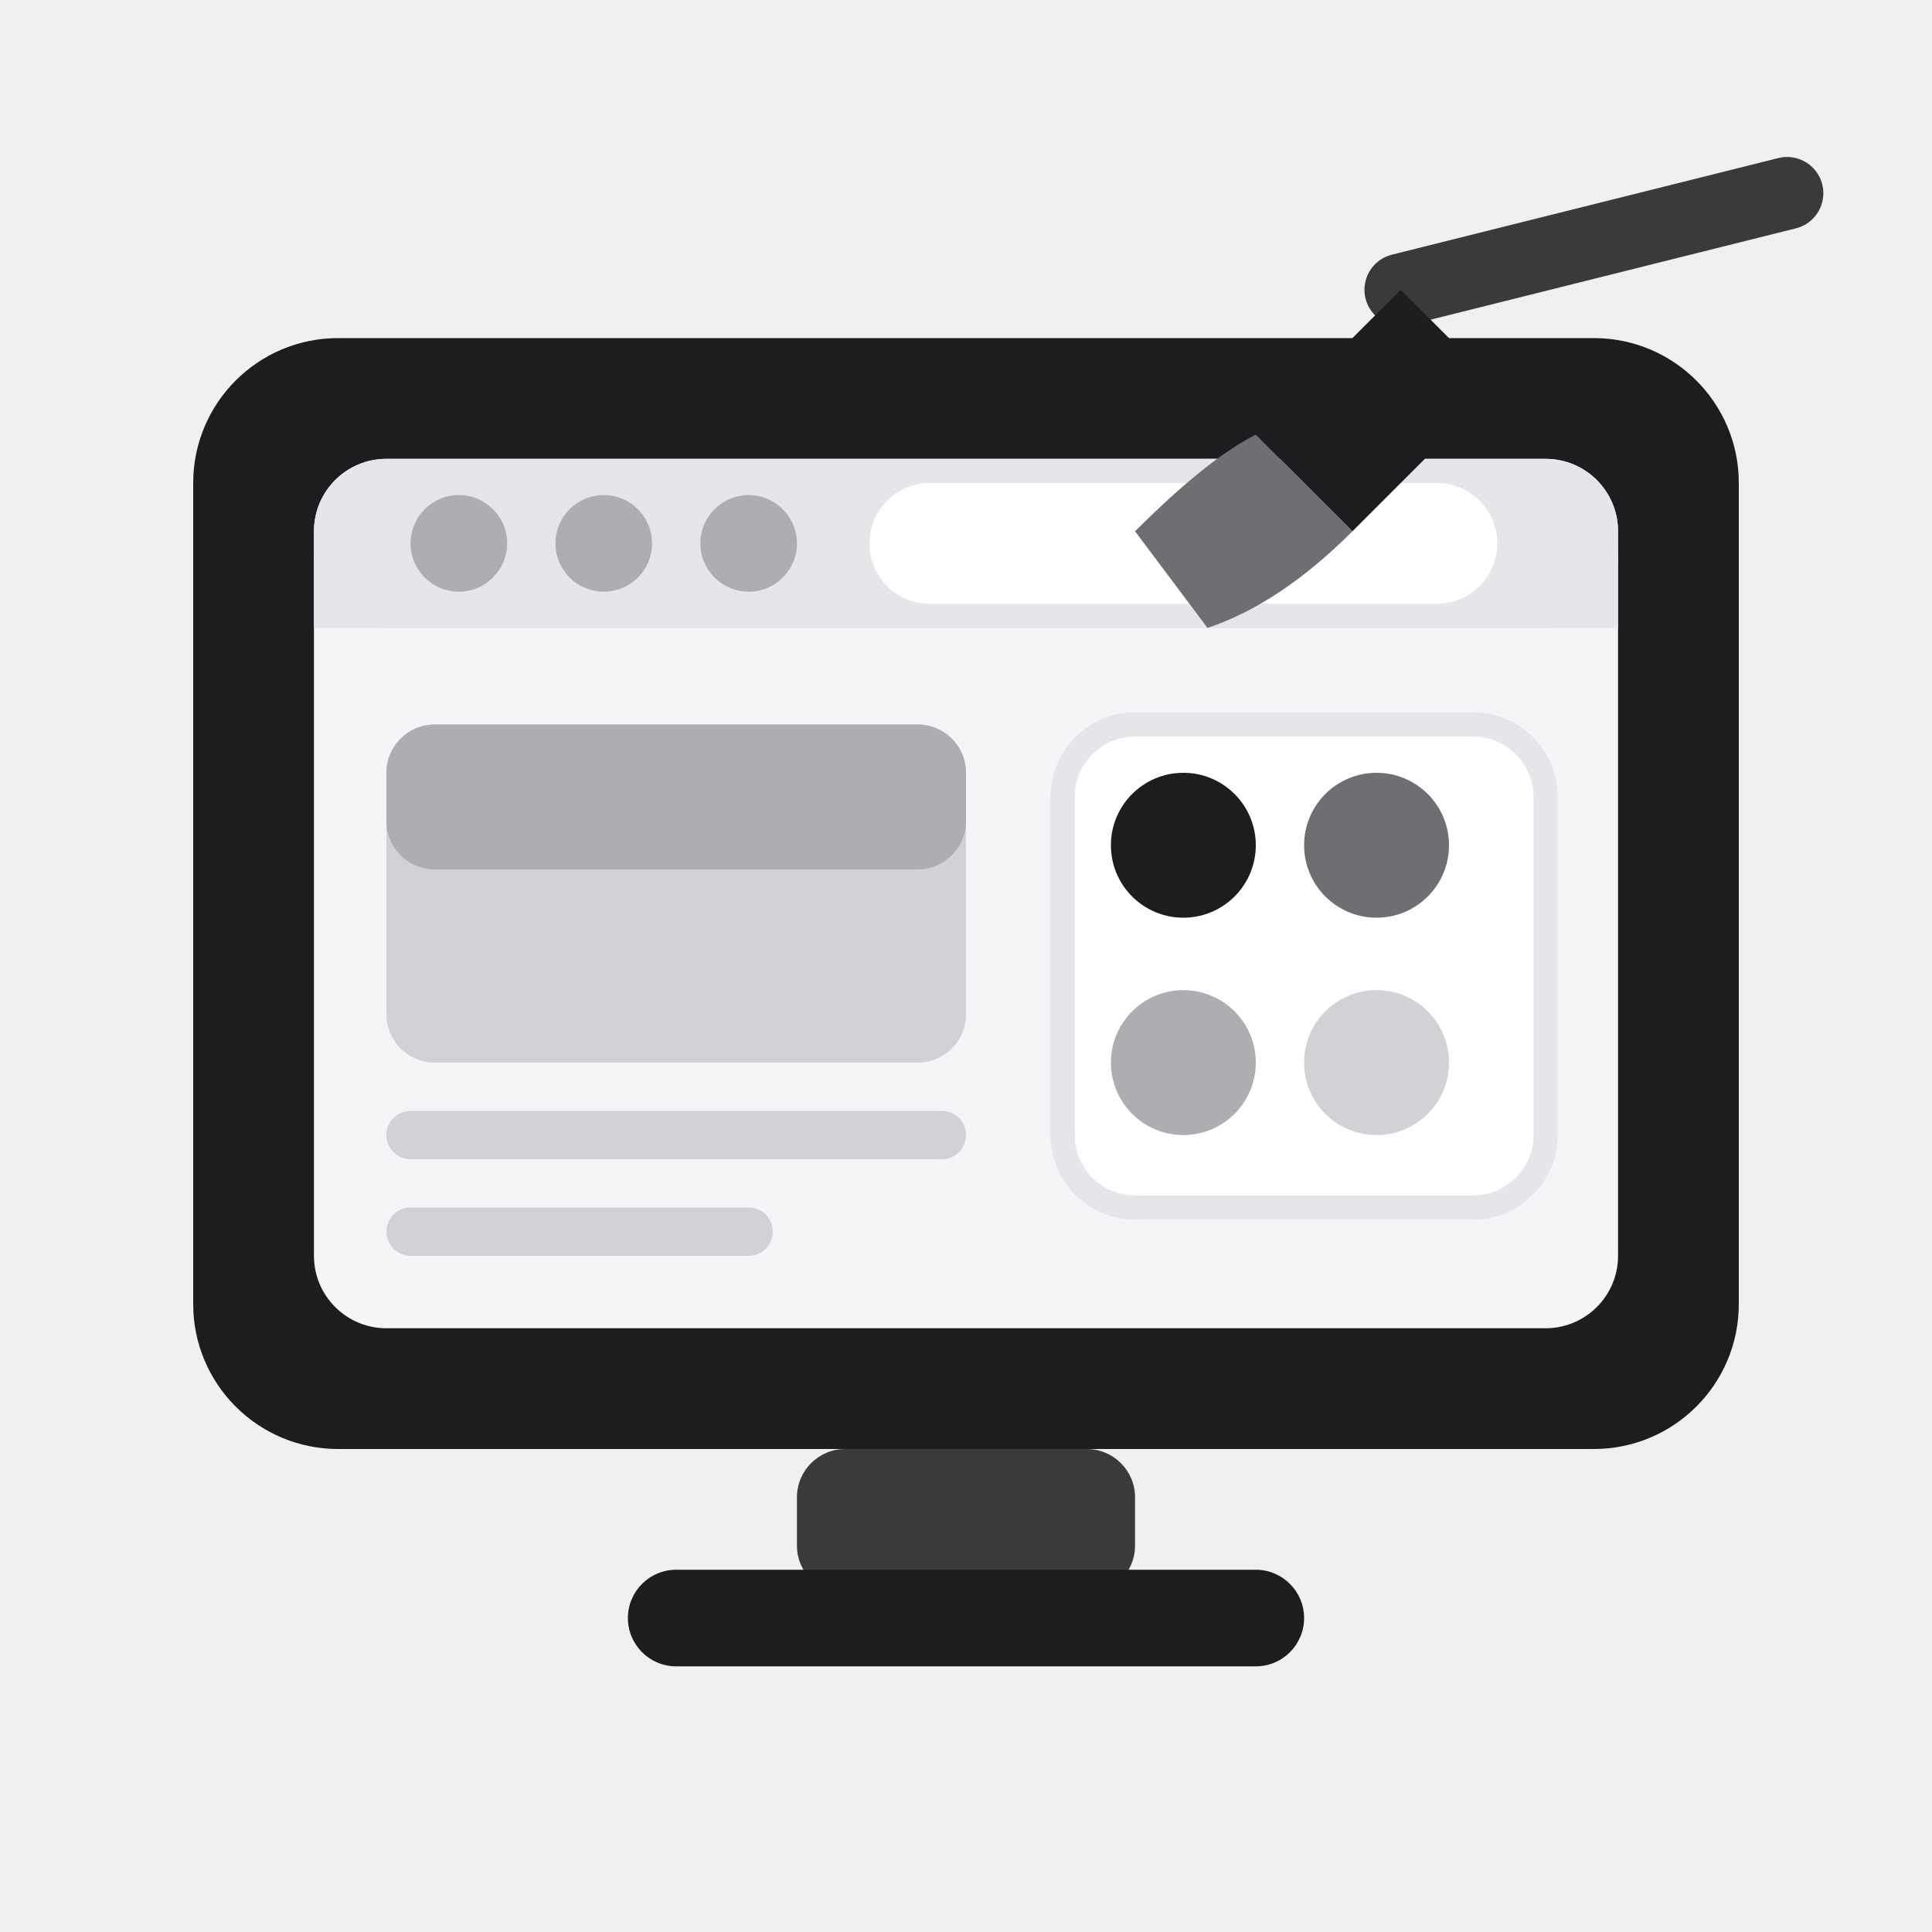
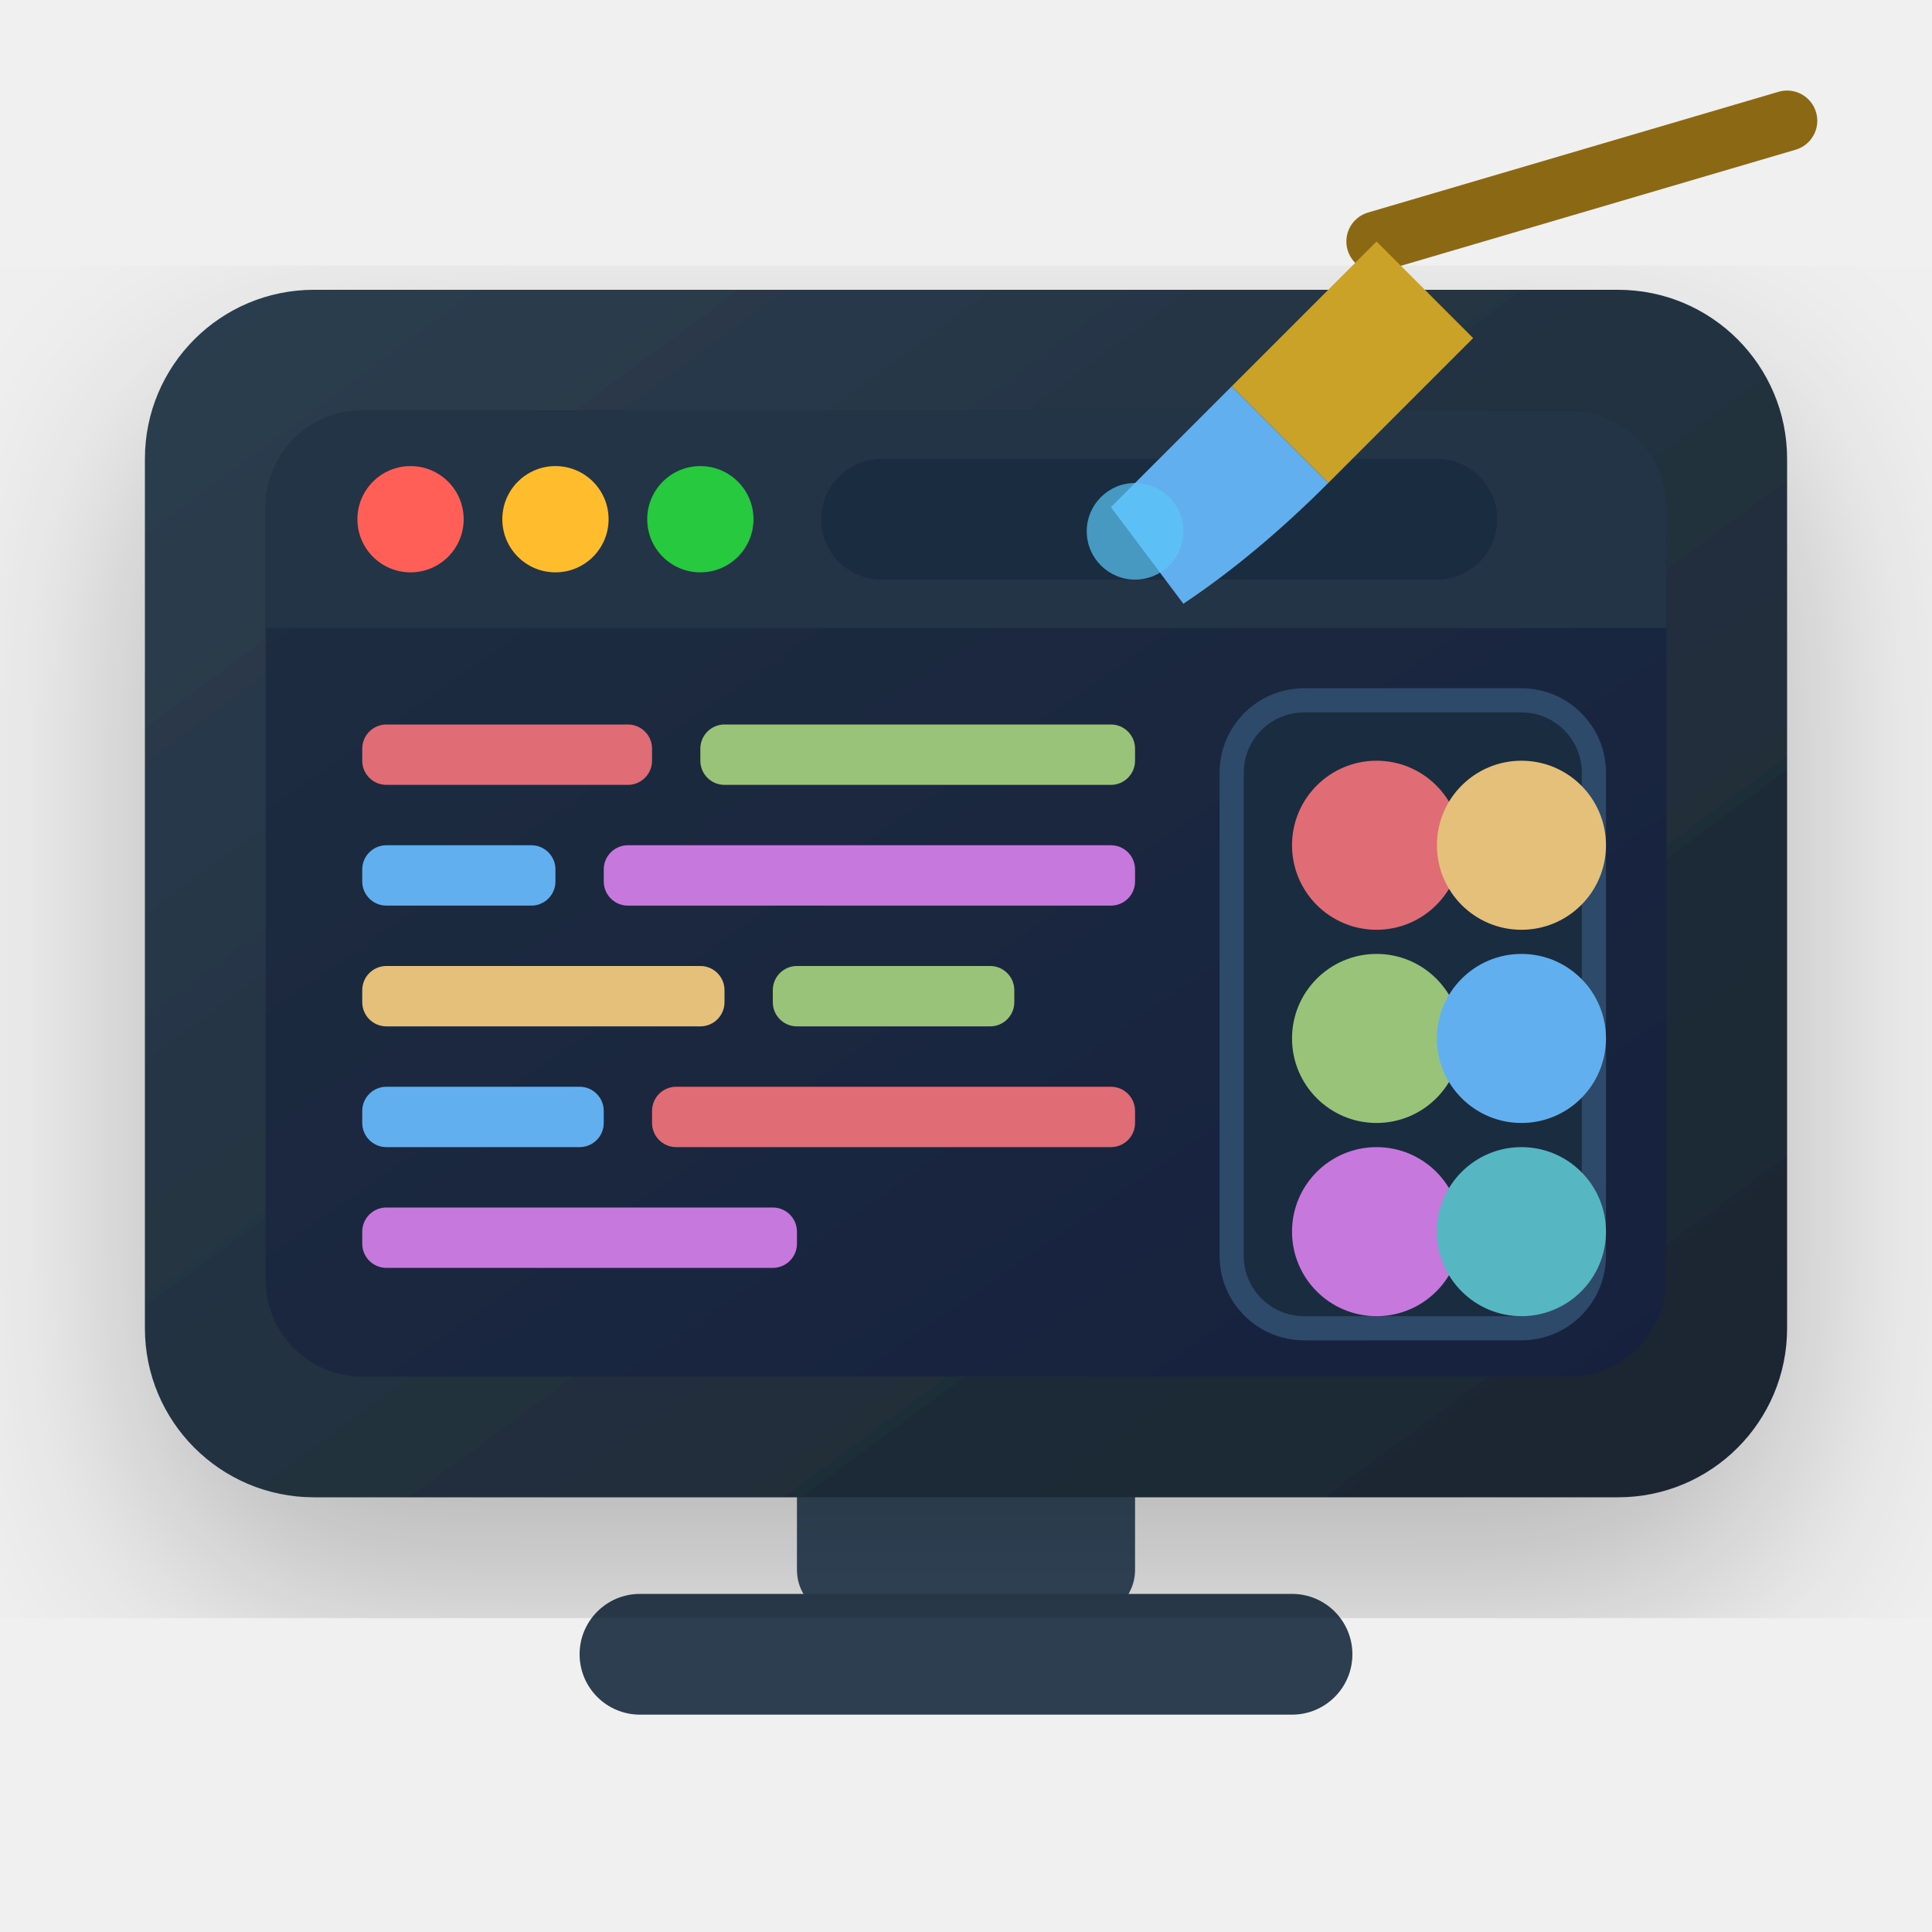
<svg xmlns="http://www.w3.org/2000/svg" viewBox="0 0 80 80">
-   <rect x="33" y="60" width="14" height="6" rx="2" fill="#3a3a3c" />
-   <rect x="26" y="65" width="28" height="4" rx="2" fill="#1d1d1f" />
-   <rect x="8" y="14" width="64" height="46" rx="6" fill="#1d1d1f" />
-   <rect x="13" y="19" width="54" height="36" rx="3" fill="#f5f5f7" />
-   <rect x="13" y="19" width="54" height="7" rx="3" fill="#e5e5ea" />
-   <rect x="13" y="23" width="54" height="3" fill="#e5e5ea" />
-   <circle cx="19" cy="22.5" r="2" fill="#aeaeb2" />
-   <circle cx="25" cy="22.5" r="2" fill="#aeaeb2" />
-   <circle cx="31" cy="22.5" r="2" fill="#aeaeb2" />
-   <rect x="36" y="20" width="26" height="5" rx="2.5" fill="white" />
-   <rect x="16" y="30" width="24" height="14" rx="2" fill="#d1d1d6" />
-   <rect x="16" y="30" width="24" height="6" rx="2" fill="#aeaeb2" />
-   <rect x="16" y="46" width="24" height="2" rx="1" fill="#d1d1d6" />
-   <rect x="16" y="50" width="16" height="2" rx="1" fill="#d1d1d6" />
-   <rect x="44" y="30" width="20" height="20" rx="3" fill="white" stroke="#e5e5ea" stroke-width="1" />
-   <circle cx="49" cy="35" r="3" fill="#1d1d1f" />
-   <circle cx="57" cy="35" r="3" fill="#6e6e73" />
-   <circle cx="49" cy="44" r="3" fill="#aeaeb2" />
-   <circle cx="57" cy="44" r="3" fill="#d1d1d6" />
-   <line x1="58" y1="12" x2="74" y2="8" stroke="#3a3a3c" stroke-width="3" stroke-linecap="round" />
-   <path d="M52 18 L58 12 L62 16 L56 22 Z" fill="#1d1d1f" />
-   <path d="M47 22 Q50 19 52 18 L56 22 Q53 25 50 26 Z" fill="#6e6e73" />
+   <defs>
+     <linearGradient id="monGrad" x1="0%" y1="0%" x2="100%" y2="100%">
+       <stop offset="0%" stop-color="#2c3e50" />
+       <stop offset="100%" stop-color="#1a252f" />
+     </linearGradient>
+     <linearGradient id="screenGrad" x1="0%" y1="0%" x2="100%" y2="100%">
+       <stop offset="0%" stop-color="#1e2d40" />
+       <stop offset="100%" stop-color="#16213e" />
+     </linearGradient>
+     <filter id="s">
+       <feDropShadow dx="0" dy="4" stdDeviation="5" flood-opacity="0.25" />
+     </filter>
+   </defs>
+   <rect x="33" y="60" width="14" height="7" rx="2" fill="#34495e" />
+   <rect x="24" y="66" width="32" height="5" rx="2.5" fill="#2c3e50" />
+   <rect x="6" y="12" width="68" height="50" rx="7" fill="url(#monGrad)" filter="url(#s)" />
+   <rect x="11" y="17" width="58" height="40" rx="4" fill="url(#screenGrad)" />
+   <rect x="11" y="17" width="58" height="9" rx="4" fill="#243447" />
+   <rect x="11" y="22" width="58" height="4" fill="#243447" />
+   <circle cx="17" cy="21.5" r="2.2" fill="#ff5f56" />
+   <circle cx="23" cy="21.5" r="2.2" fill="#ffbd2e" />
+   <circle cx="29" cy="21.5" r="2.2" fill="#27c93f" />
+   <rect x="34" y="19" width="28" height="5" rx="2.5" fill="#1a2d40" />
+   <rect x="15" y="30" width="12" height="2.5" rx="1" fill="#e06c75" />
+   <rect x="29" y="30" width="18" height="2.5" rx="1" fill="#98c379" />
+   <rect x="15" y="35" width="8" height="2.5" rx="1" fill="#61afef" />
+   <rect x="25" y="35" width="22" height="2.5" rx="1" fill="#c678dd" />
+   <rect x="15" y="40" width="15" height="2.5" rx="1" fill="#e5c07b" />
+   <rect x="32" y="40" width="10" height="2.5" rx="1" fill="#98c379" />
+   <rect x="15" y="45" width="10" height="2.5" rx="1" fill="#61afef" />
+   <rect x="27" y="45" width="20" height="2.5" rx="1" fill="#e06c75" />
+   <rect x="15" y="50" width="18" height="2.5" rx="1" fill="#c678dd" />
+   <rect x="51" y="29" width="15" height="26" rx="3" fill="#1a2d40" stroke="#2d4a6b" stroke-width="1" />
+   <circle cx="57" cy="35" r="3.5" fill="#e06c75" />
+   <circle cx="63" cy="35" r="3.5" fill="#e5c07b" />
+   <circle cx="57" cy="43" r="3.5" fill="#98c379" />
+   <circle cx="63" cy="43" r="3.5" fill="#61afef" />
+   <circle cx="57" cy="51" r="3.5" fill="#c678dd" />
+   <circle cx="63" cy="51" r="3.5" fill="#56b6c2" />
+   <line x1="57" y1="10" x2="74" y2="5" stroke="#8B6914" stroke-width="2.5" stroke-linecap="round" />
+   <path d="M51 16 L57 10 L61 14 L55 20 Z" fill="#c9a227" />
+   <path d="M46 21 Q49 18 51 16 L55 20 Q52 23 49 25 Z" fill="#61afef" />
+   <circle cx="47" cy="22" r="2" fill="#5AC8FA" opacity="0.7" />
</svg>
